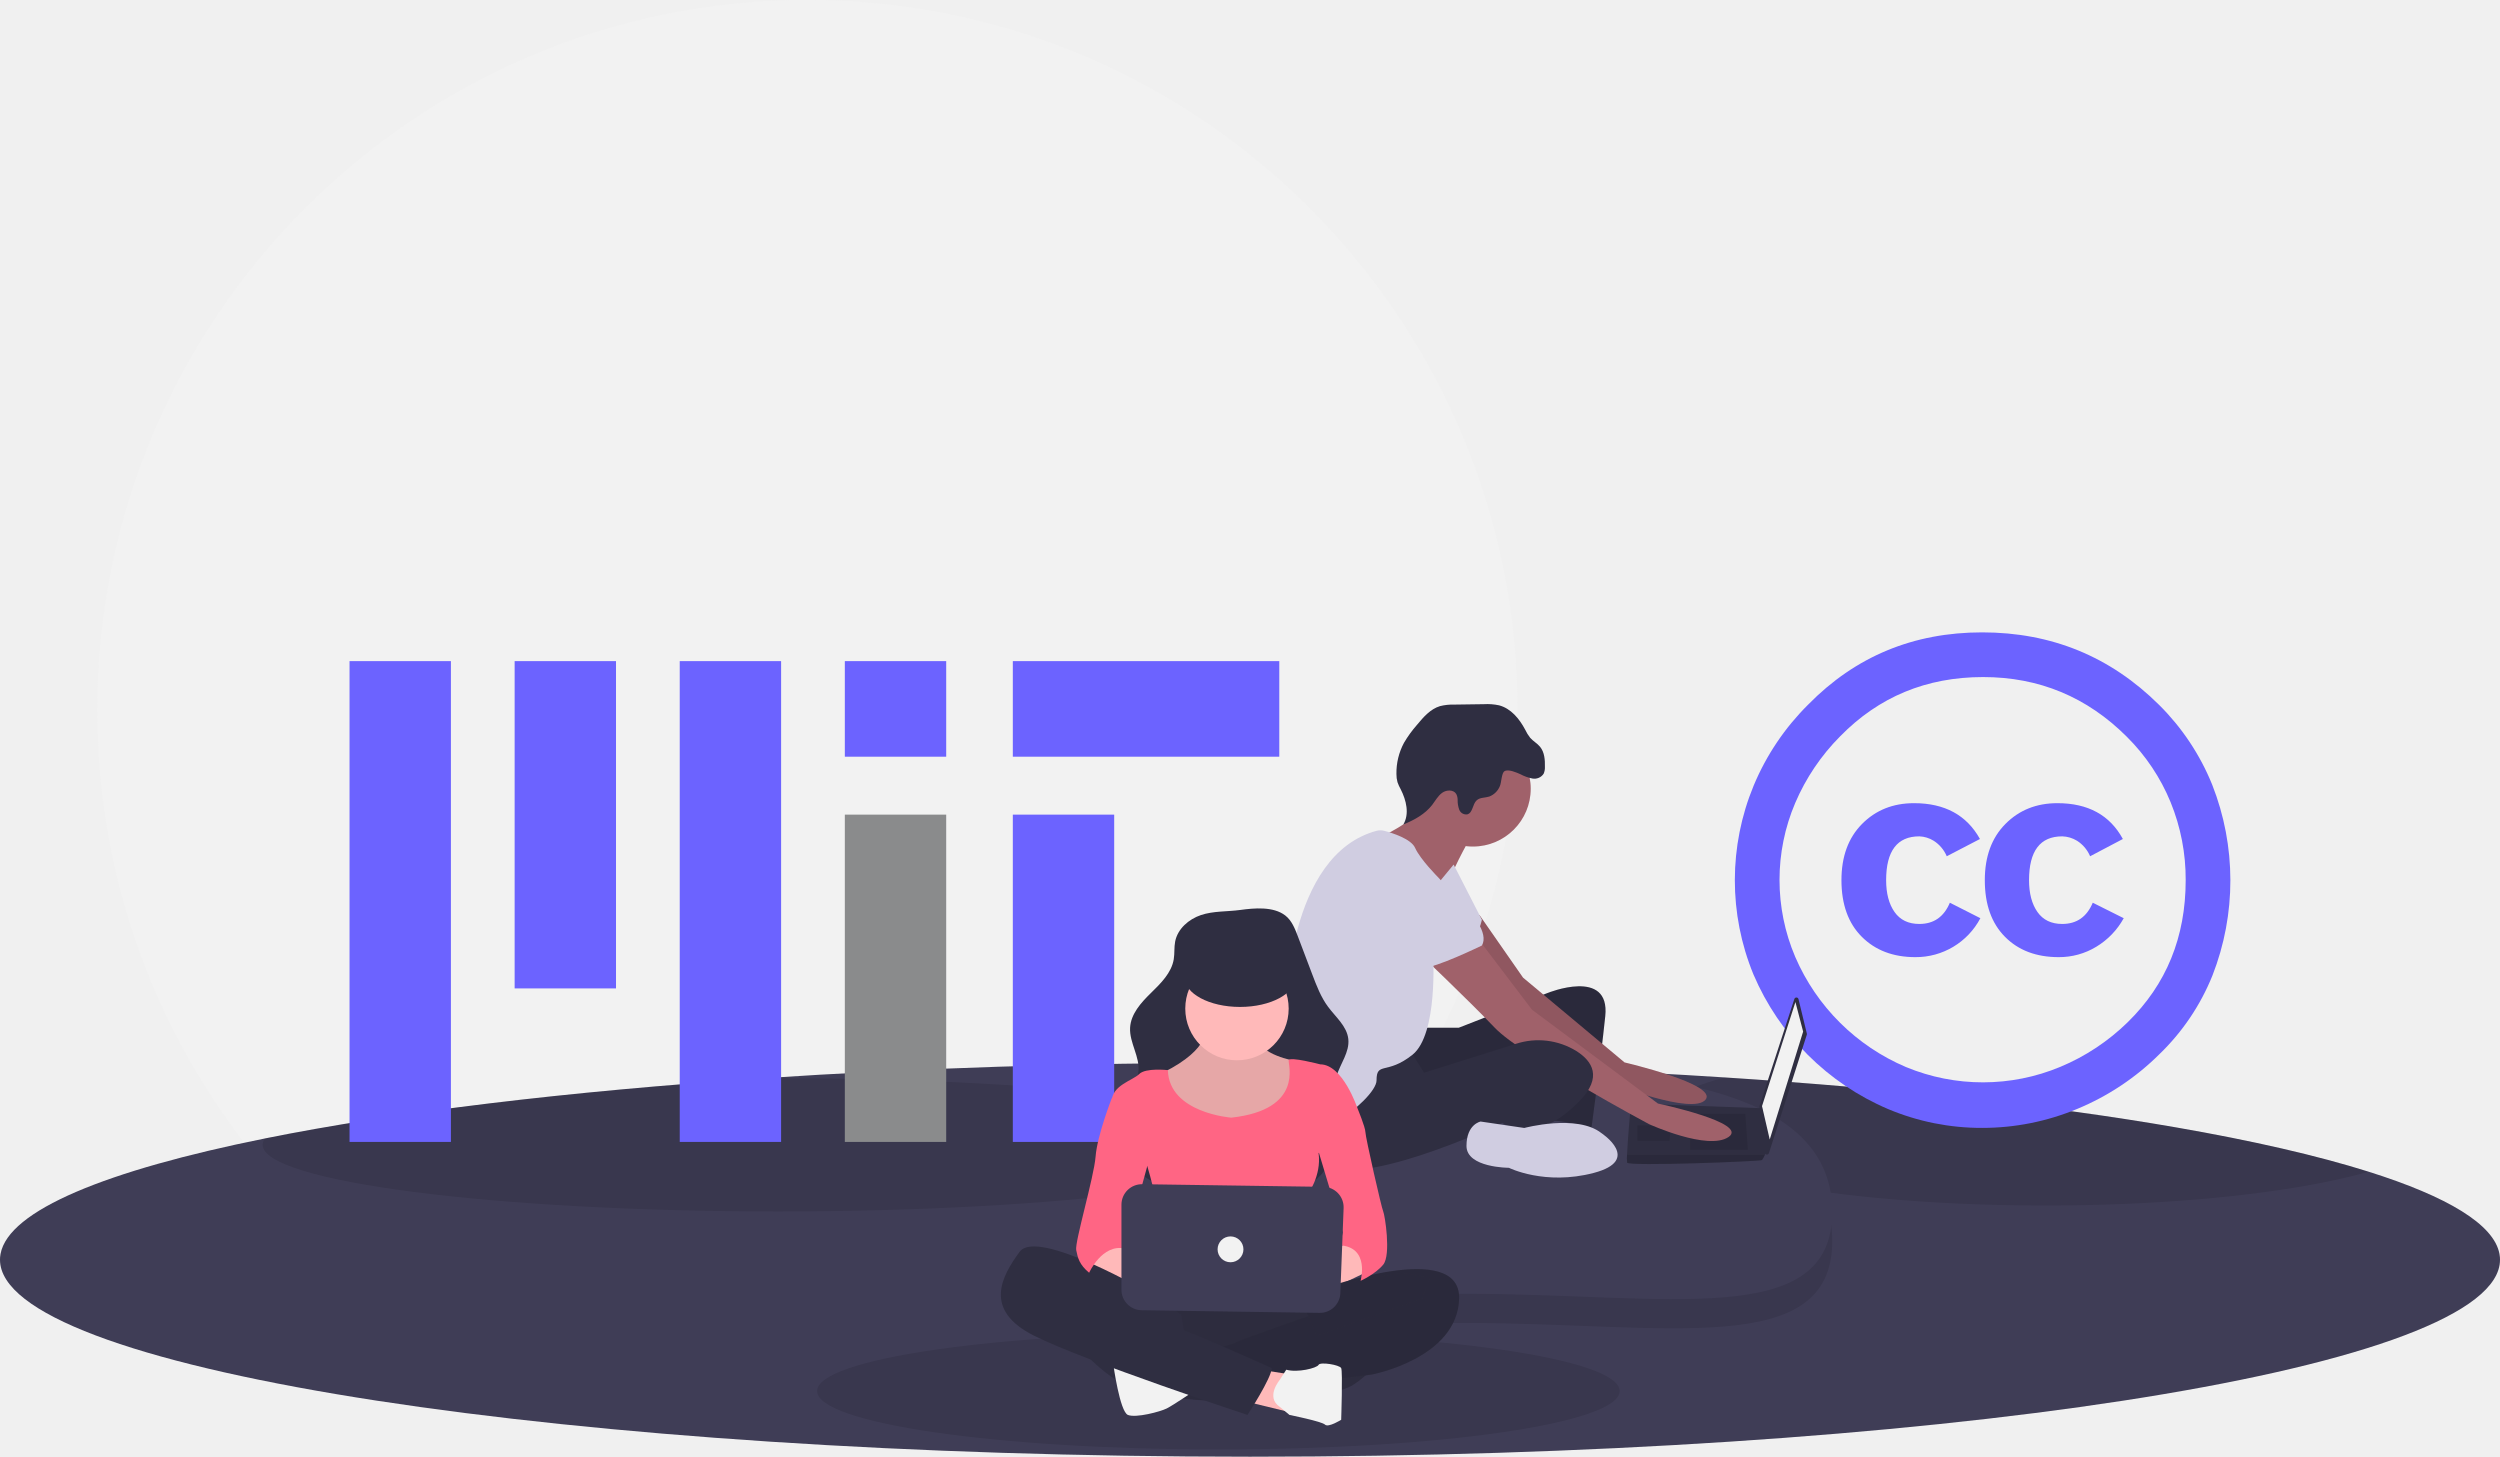
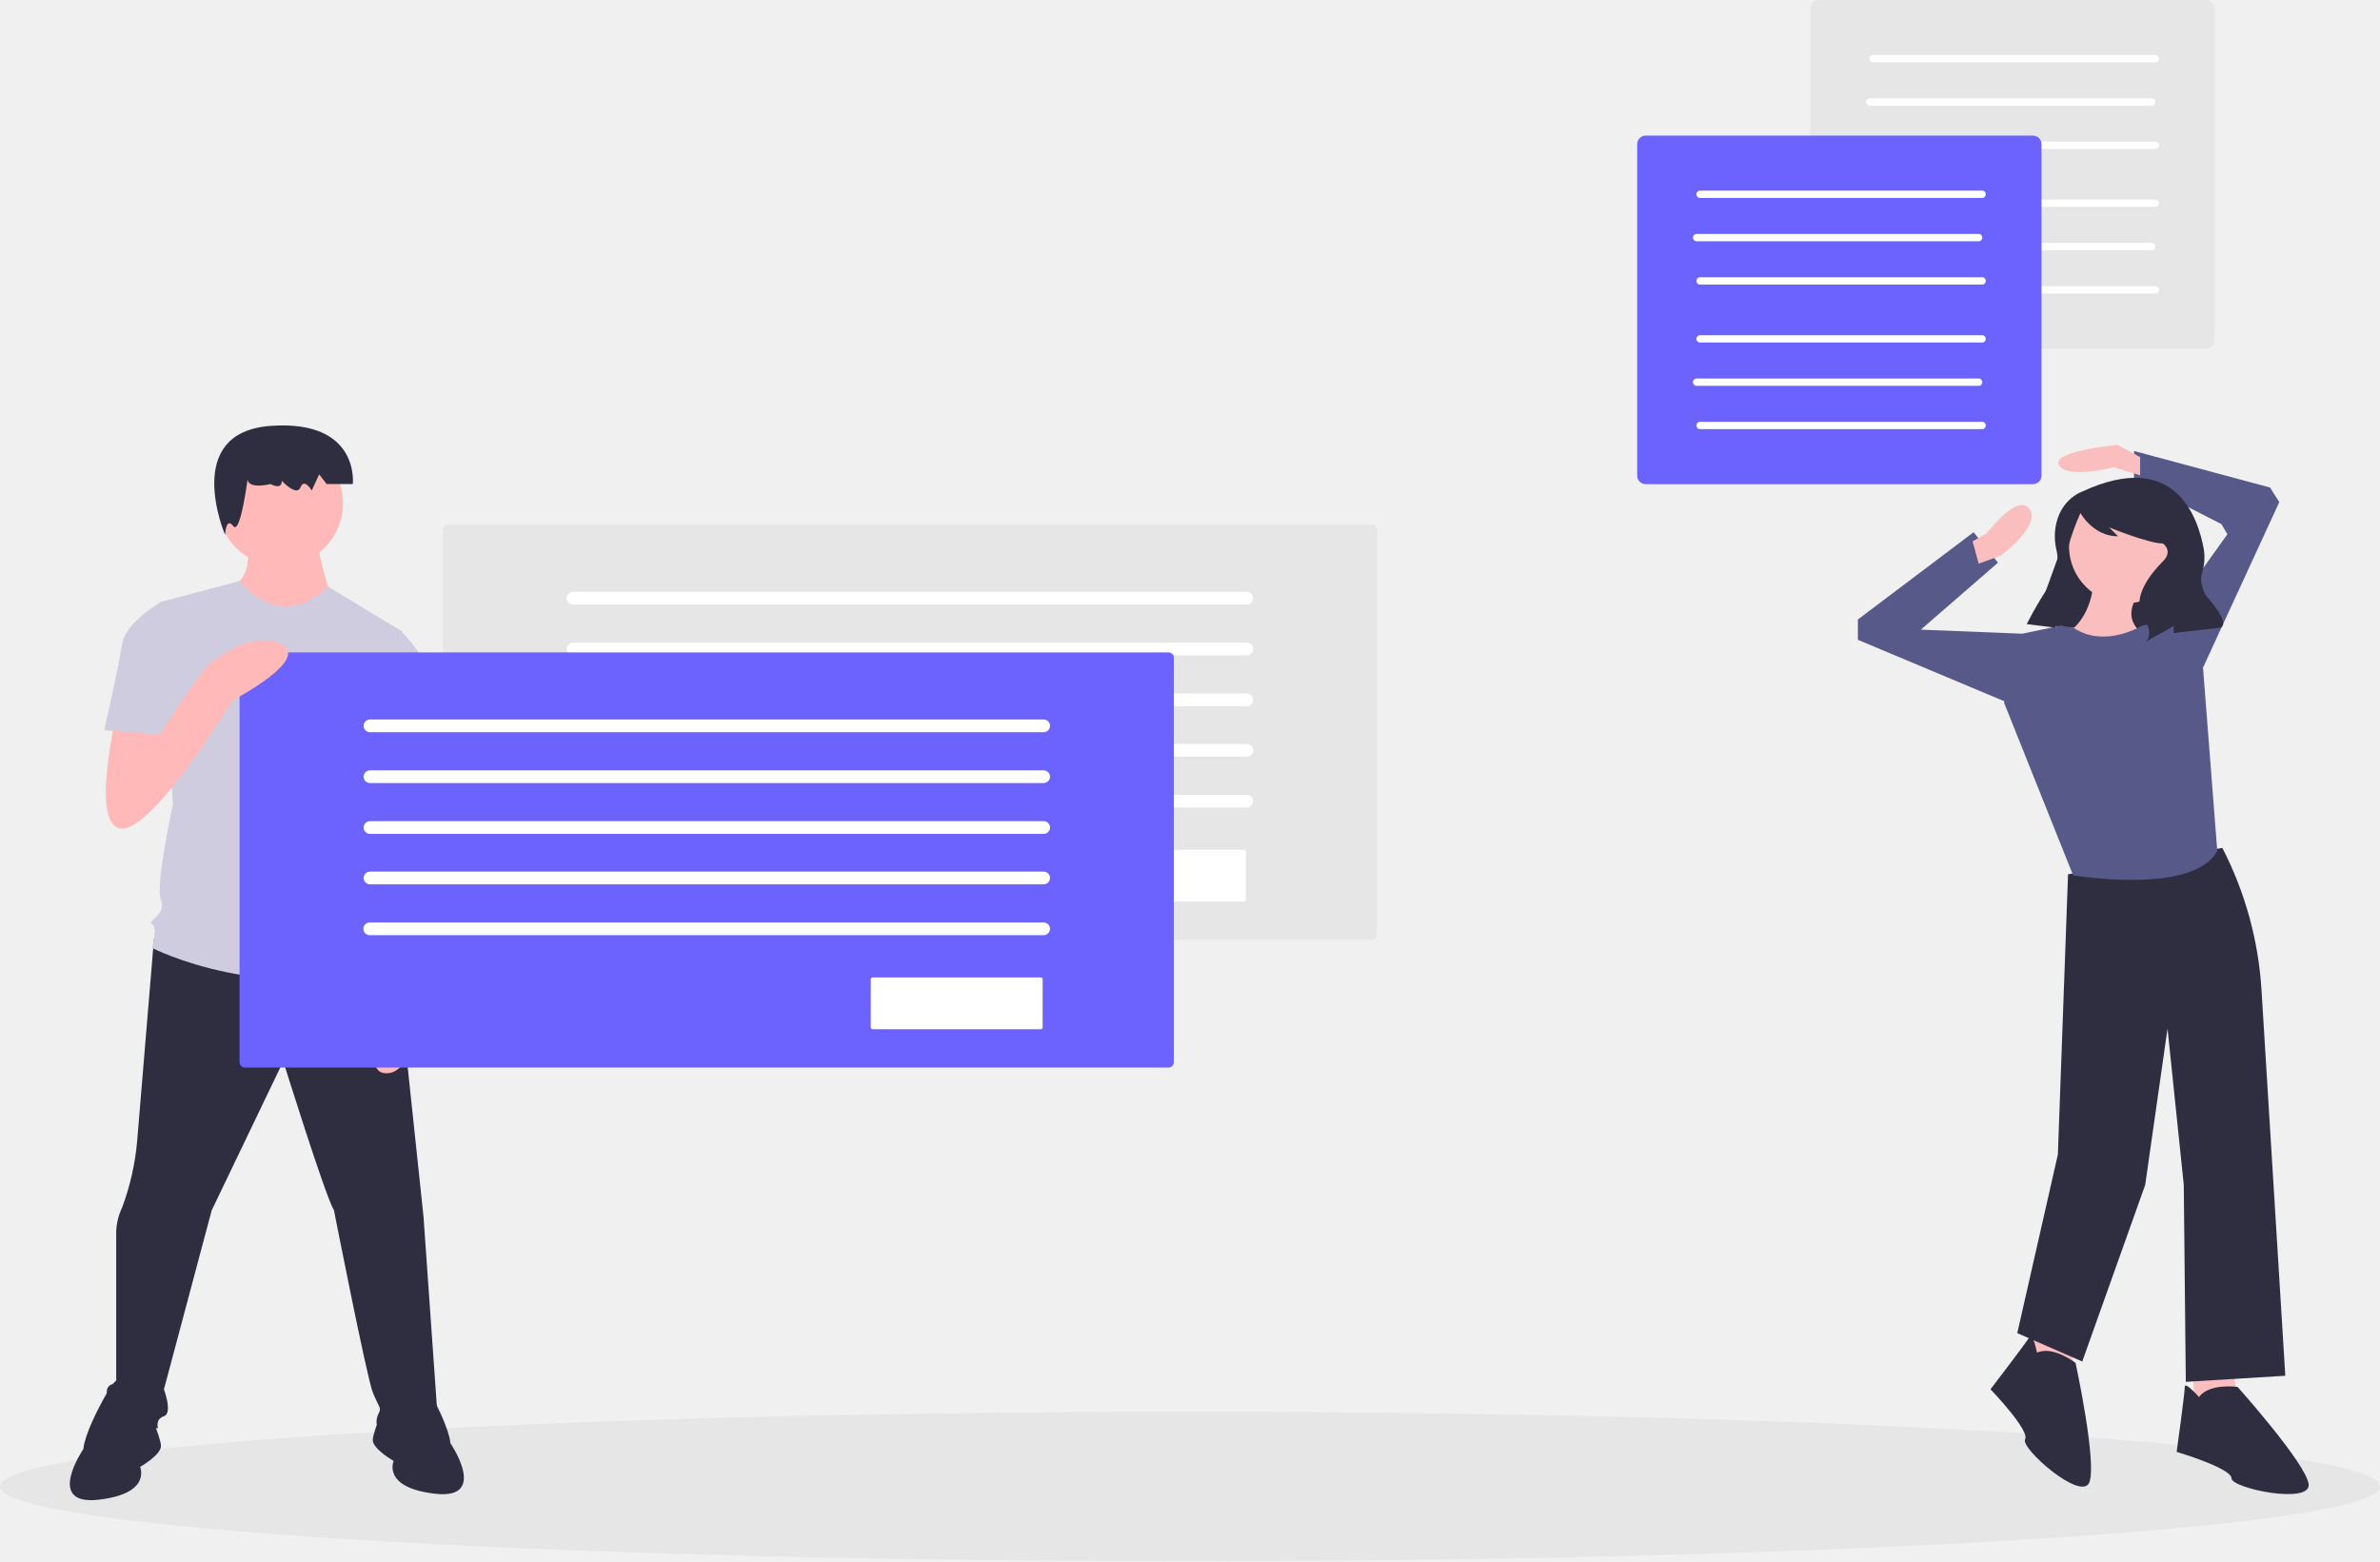
- <svg xmlns="http://www.w3.org/2000/svg" id="a58ef234-55dd-4456-b368-278f056cc5c7" data-name="Layer 1" width="1028" height="598.997" viewBox="0 0 1028 598.997">
-   <circle cx="332.005" cy="292.004" r="292.004" fill="#f2f2f2" />
-   <path d="M1114,668.499a13.69,13.69,0,0,1-.17,2.12c-7.14,43.76-234.46,78.88-513.83,78.88s-506.69-35.12-513.83-78.88a13.675,13.675,0,0,1-.17-2.12c0-.2,0-.41.02-.61,0-.11.01-.21.01-.32a.489.489,0,0,0,.01-.12c.04-.45.1-.88.18-1.32,3.26-17.89,43.35-34.33,108.74-47.5,53.48-10.77,123.89-19.36,204.93-24.76,61.5-4.1,129.12-6.37,200.11-6.37,57.12,0,112.06,1.47,163.38,4.17h.02q16.11.855,31.74,1.87c71.33,4.62,134.63,11.69,185.63,20.54,31.37,5.45,58.1,11.58,79.19,18.22h.01c32.46,10.23,51.6,21.7,53.81,33.83.08.44.14.87.18,1.32a.487.487,0,0,0,.01.12c0,.11.01.21.01.32C1114,668.089,1114,668.299,1114,668.499Z" transform="translate(-86 -150.5013)" fill="#3f3d56" />
-   <ellipse cx="501" cy="571.997" rx="165" ry="24" opacity="0.1" />
-   <path d="M1059.96,632.299c-5.77,1.65-12.27,3.18-19.4,4.58-29.36,5.78-69.42,9.33-113.53,9.33-49.28,0-93.45-4.43-123.38-11.44-24.84-5.82-39.88-13.39-39.88-21.7,0-7.3,11.64-14.06,31.37-19.53,71.33,4.62,134.63,11.69,185.63,20.54C1012.14,619.529,1038.87,625.659,1059.96,632.299Z" transform="translate(-86 -150.5013)" opacity="0.1" />
-   <path d="M618,621.249c0,15.13-94.92,27.4-212,27.4s-212-12.27-212-27.4a4.372,4.372,0,0,1,.96-2.62c53.48-10.77,123.89-19.36,204.93-24.76q3.045-.015,6.11-.01C523.08,593.859,618,606.119,618,621.249Z" transform="translate(-86 -150.5013)" opacity="0.1" />
-   <rect x="416.472" y="334.975" width="41.685" height="134.584" fill="#6c63ff" />
-   <rect x="279.506" y="271.851" width="41.685" height="197.708" fill="#6c63ff" />
-   <rect x="143.73" y="271.851" width="41.685" height="197.708" fill="#6c63ff" />
-   <rect x="211.618" y="271.851" width="41.685" height="134.584" fill="#6c63ff" />
-   <rect x="347.393" y="271.851" width="41.685" height="39.303" fill="#6c63ff" />
-   <rect x="347.393" y="334.975" width="41.685" height="134.584" fill="#8a8b8c" />
-   <rect x="416.472" y="271.851" width="109.573" height="39.303" fill="#6c63ff" />
-   <path d="M901.062,410.53q42.748,0,72.774,29.839A97.983,97.983,0,0,1,995.668,473.208a107.346,107.346,0,0,1,.096,78.409,93.533,93.533,0,0,1-21.739,32.294,104.704,104.704,0,0,1-33.841,22.561,101.425,101.425,0,0,1-39.114,7.823,99.015,99.015,0,0,1-38.662-7.734A104.845,104.845,0,0,1,807.007,551.165a101.764,101.764,0,0,1,.089-77.594A102.307,102.307,0,0,1,829.565,440.185Q858.674,410.537,901.062,410.53Zm.369,18.377q-34.93,0-58.768,24.379A87.595,87.595,0,0,0,824.197,480.668a80.789,80.789,0,0,0,0,63.311,86.249,86.249,0,0,0,45.577,45.31,82.687,82.687,0,0,0,63.41-.089,87.995,87.995,0,0,0,27.741-18.374q23.831-23.287,23.828-58.405a83.659,83.659,0,0,0-6.186-32.02,81.465,81.465,0,0,0-18.002-26.929Q935.989,428.909,901.431,428.908Zm-1.277,66.591-13.649,7.097a14.006,14.006,0,0,0-5.365-6.368,12.087,12.087,0,0,0-5.916-1.818q-13.64,0-13.646,18.011,0,8.186,3.454,13.095,3.458,4.914,10.192,4.916,8.916,0,12.557-8.733l12.551,6.368a29.99,29.99,0,0,1-26.745,16.012q-13.644,0-22.016-8.37-8.367-8.367-8.367-23.284,0-14.557,8.46-23.105,8.458-8.549,21.38-8.552Q891.97,480.757,900.155,495.498Zm58.765,0-13.465,7.097a13.992,13.992,0,0,0-5.368-6.368,12.373,12.373,0,0,0-6.094-1.818q-13.644,0-13.649,18.011,0,8.186,3.458,13.095,3.453,4.914,10.192,4.916,8.907,0,12.548-8.733l12.735,6.368a31.277,31.277,0,0,1-11.274,11.736,29.398,29.398,0,0,1-15.464,4.276q-13.831,0-22.099-8.37-8.291-8.367-8.284-23.284,0-14.557,8.463-23.105,8.453-8.549,21.373-8.552Q950.912,480.757,958.919,495.498Z" transform="translate(-86 -150.5013)" fill="#6c63ff" />
-   <path d="M839.417,660.837c0,48.737-67.934,33.663-151.113,33.663s-150.104,15.075-150.104-33.663,67.925-59.337,151.104-59.337S839.417,612.099,839.417,660.837Z" transform="translate(-86 -150.5013)" opacity="0.1" />
-   <path d="M839.417,648.837c0,48.737-67.934,33.663-151.113,33.663s-150.104,15.075-150.104-33.663,67.925-59.337,151.104-59.337S839.417,600.099,839.417,648.837Z" transform="translate(-86 -150.5013)" fill="#3f3d56" />
-   <path d="M825.542,561.343l3.434,14.164a.885.885,0,0,1-.017.478l-15.575,48.673a.885.885,0,0,1-1.722-.17l-2.155-18.961a.885.885,0,0,1,.038-.374l14.297-43.876A.885.885,0,0,1,825.542,561.343Z" transform="translate(-86 -150.5013)" fill="#2f2e41" />
-   <polygon points="738.278 412.038 741.449 424.19 727.711 468.572 724.541 454.835 738.278 412.038" fill="#f2f2f2" />
-   <path d="M755.064,628.584c.528,1.585,54.949-.528,55.477-1.057a11.469,11.469,0,0,0,1.162-2.113c.497-1.057.951-2.113.951-2.113l-2.113-17.108L756.649,604.279s-1.347,14.498-1.622,21.134A15.853,15.853,0,0,0,755.064,628.584Z" transform="translate(-86 -150.5013)" fill="#2f2e41" />
-   <polygon points="717.673 458.005 718.729 472.799 694.953 472.799 694.953 458.005 717.673 458.005" opacity="0.1" />
-   <polygon points="687.028 462.76 687.17 462.732 686.5 469.1 673.291 469.1 673.291 462.76 687.028 462.76" opacity="0.1" />
-   <path d="M755.064,628.584c.528,1.585,54.949-.528,55.477-1.057a11.469,11.469,0,0,0,1.162-2.113H755.027A15.853,15.853,0,0,0,755.064,628.584Z" transform="translate(-86 -150.5013)" opacity="0.1" />
-   <path d="M671.055,573.106h14.794l36.457-14.266s25.889-10.567,23.776,9.51S740.27,615.375,740.27,615.375s-11.624-5.284-17.964-3.698-2.113-32.23-2.113-32.23-51.779,24.833-56.534,21.663-5.812-25.361-5.812-25.361Z" transform="translate(-86 -150.5013)" fill="#2f2e41" />
-   <path d="M671.055,573.106h14.794l36.457-14.266s25.889-10.567,23.776,9.51S740.27,615.375,740.27,615.375s-11.624-5.284-17.964-3.698-2.113-32.23-2.113-32.23-51.779,24.833-56.534,21.663-5.812-25.361-5.812-25.361Z" transform="translate(-86 -150.5013)" opacity="0.1" />
-   <path d="M694.363,526.777l17.904,25.723,41.74,34.871s38.57,8.982,33.286,15.322-37.513-6.34-37.513-6.34S701.7,561.483,700.115,558.841s-19.021-27.474-19.021-27.474Z" transform="translate(-86 -150.5013)" fill="#a0616a" />
-   <path d="M694.363,526.777l17.904,25.723,41.74,34.871s38.57,8.982,33.286,15.322-37.513-6.34-37.513-6.34S701.7,561.483,700.115,558.841s-19.021-27.474-19.021-27.474Z" transform="translate(-86 -150.5013)" opacity="0.1" />
-   <circle cx="605.661" cy="324.331" r="23.776" fill="#a0616a" />
-   <path d="M690.076,495.967s-7.925,13.737-9.51,21.134-23.776-14.794-23.776-14.794l-2.906-7.661s20.87-9.775,19.285-17.7S690.076,495.967,690.076,495.967Z" transform="translate(-86 -150.5013)" fill="#a0616a" />
-   <path d="M683.736,506.005l11.624,22.719s-2.642,11.095-6.869,12.152-22.191-13.737-22.191-13.737Z" transform="translate(-86 -150.5013)" fill="#d0cde1" />
-   <path d="M694.303,537.178l21.663,28.531,51.779,38.57s37.513,7.925,29.06,13.737-32.758-5.284-32.758-5.284-52.307-28.003-63.403-39.627-31.701-31.173-31.701-31.173Z" transform="translate(-86 -150.5013)" fill="#a0616a" />
-   <path d="M665.244,581.56l6.34,10.039,37.839-11.905a29.751,29.751,0,0,1,24.771,2.989c6.604,4.161,10.831,10.765,1.321,20.54-19.021,19.549-31.701,8.982-31.701,8.982s-63.931,30.116-74.498,15.322-11.095-22.191-11.095-22.191S658.903,579.975,665.244,581.56Z" transform="translate(-86 -150.5013)" fill="#2f2e41" />
-   <path d="M744.497,616.432s16.907,11.095-3.17,16.379-34.871-2.113-34.871-2.113-17.436,0-17.436-8.982,5.812-10.039,5.812-10.039l17.964,2.642S734.458,608.506,744.497,616.432Z" transform="translate(-86 -150.5013)" fill="#d0cde1" />
-   <path d="M711.166,468.851a17.728,17.728,0,0,0,4.982,1.785,4.548,4.548,0,0,0,4.595-1.969,6.181,6.181,0,0,0,.522-2.795c.064-2.901-.146-6.038-1.985-8.283-1.17-1.429-2.878-2.33-4.089-3.724a17.598,17.598,0,0,1-2.067-3.378c-2.356-4.424-5.843-8.676-10.69-9.951a23.183,23.183,0,0,0-6.24-.477l-12.206.172a21.251,21.251,0,0,0-5.872.632c-3.929,1.188-6.789,4.492-9.409,7.651a47.851,47.851,0,0,0-5.396,7.448,26.133,26.133,0,0,0-3.098,12.804,11.98,11.98,0,0,0,.439,3.388,18.801,18.801,0,0,0,1.332,2.925c2.289,4.496,3.648,10.112,1.07,14.449,4.478-1.829,8.909-4.228,11.863-8.058,1.321-1.714,2.358-3.72,4.119-4.977s4.631-1.367,5.761.479a5.163,5.163,0,0,1,.583,2.418,11.084,11.084,0,0,0,.668,4.081,3.058,3.058,0,0,0,3.322,1.896c2.3-.648,2.08-4.179,3.852-5.782,1.346-1.218,3.422-.985,5.15-1.538a7.643,7.643,0,0,0,4.387-4.321c.655-1.468.645-5.31,1.884-6.105C706.194,466.625,709.726,468.21,711.166,468.851Z" transform="translate(-86 -150.5013)" fill="#2f2e41" />
-   <path d="M651.996,492.139a6.271,6.271,0,0,1,3.264.008c3.392.911,10.995,3.321,12.625,6.989,2.113,4.755,9.51,12.152,9.51,12.152s10.039,10.039,7.925,16.907-10.039,14.794-10.039,14.794,2.113,32.758-8.454,41.212-14.794,2.642-14.794,10.567-32.758,32.758-39.098,17.436c0,0,3.17-28.531,2.113-38.57C614.008,563.741,615.533,502.011,651.996,492.139Z" transform="translate(-86 -150.5013)" fill="#d0cde1" />
-   <path d="M668.942,505.477s32.23,23.776,26.418,33.815c0,0-19.549,9.51-23.776,8.982s-20.606-19.021-24.833-20.606S640.411,497.552,668.942,505.477Z" transform="translate(-86 -150.5013)" fill="#d0cde1" />
-   <path d="M579.811,526.783c-5.013,1.693-9.554,5.652-10.58,10.843-.476,2.406-.184,4.907-.585,7.327-.929,5.612-5.334,9.897-9.396,13.878s-8.258,8.606-8.555,14.286c-.325,6.22,4.186,12.047,3.406,18.226-.907,7.179-8.489,11.831-10.364,18.82-1.252,4.667.282,9.694,2.805,13.815,4.809,7.852,13.028,13.183,21.781,16.041s18.075,3.459,27.282,3.556c11.211.117,23.383-.845,31.806-8.244a25.48,25.48,0,0,0,8.459-16.588c.8-8.571-2.777-17.426-.31-25.673,1.553-5.19,5.447-9.93,4.866-15.316-.568-5.266-5.168-8.999-8.323-13.253-2.946-3.972-4.734-8.663-6.486-13.288l-5.995-15.824c-1.178-3.111-2.473-6.382-5.099-8.424-4.917-3.822-12.822-3.071-18.572-2.283C590.619,525.412,584.94,525.051,579.811,526.783Z" transform="translate(-86 -150.5013)" fill="#2f2e41" />
-   <path d="M581.688,572.877s2.657,8.637-17.274,18.602,1.993,20.595,1.993,20.595l23.253,5.315s23.917-3.322,26.575-7.308,7.308-17.274,5.979-19.267a31.061,31.061,0,0,0-3.322-3.986s-15.945-2.657-15.281-9.966S581.688,572.877,581.688,572.877Z" transform="translate(-86 -150.5013)" fill="#ffb9b9" />
-   <path d="M581.688,572.877s2.657,8.637-17.274,18.602,1.993,20.595,1.993,20.595l23.253,5.315s23.917-3.322,26.575-7.308,7.308-17.274,5.979-19.267a31.061,31.061,0,0,0-3.322-3.986s-15.945-2.657-15.281-9.966S581.688,572.877,581.688,572.877Z" transform="translate(-86 -150.5013)" opacity="0.1" />
-   <circle cx="508.643" cy="414.736" r="21.26" fill="#ffb9b9" />
-   <path d="M592.318,610.082s-25.604-1.872-26.089-19.539c0,0-9.122-1.057-11.78,1.601s-11.294,4.651-11.294,11.294,14.616,26.575,14.616,26.575,7.972,26.575,4.651,31.225-3.986,16.609-3.986,16.609,33.218-2.657,38.533,0,26.575,2.657,27.904,0-1.329-35.876-1.329-35.876,5.979-7.972,4.651-17.274L644.139,606.096s-5.979-17.938-15.281-17.938c0,0-12.623-3.322-12.955-1.661S622.215,606.76,592.318,610.082Z" transform="translate(-86 -150.5013)" fill="#ff6584" />
-   <path d="M532.525,668.547s5.979,9.301,21.26,11.294,17.938-3.322,16.609-4.651-17.274-7.308-17.274-7.308l-9.301-7.308Z" transform="translate(-86 -150.5013)" fill="#ffb9b9" />
-   <path d="M641.481,660.574l-17.274,9.966s-22.589-1.329-13.952,5.315,24.582,3.986,24.582,3.986l15.281-7.308Z" transform="translate(-86 -150.5013)" fill="#ffb9b9" />
-   <path d="M555.113,677.848s-15.945,39.198,3.322,45.177,72.416,4.651,84.375-3.322,15.281-18.602,13.287-21.924-15.281-12.623-24.582-13.287S555.113,677.848,555.113,677.848Z" transform="translate(-86 -150.5013)" fill="#2f2e41" />
-   <path d="M555.113,677.848s-15.945,39.198,3.322,45.177,72.416,4.651,84.375-3.322,15.281-18.602,13.287-21.924-15.281-12.623-24.582-13.287S555.113,677.848,555.113,677.848Z" transform="translate(-86 -150.5013)" opacity="0.05" />
-   <path d="M630.378,680.283s56.281-20.373,55.617,4.208-35.876,31.225-35.876,31.225l-10.63,1.329-58.465,1.993s1.993-10.63-2.657-11.959c0,0,15.281-3.986,15.945-4.651s38.533-13.952,41.191-14.616,10.63-5.979,16.609-5.315c0,0,6.644-5.315,13.952-3.986l-20.595,1.329Z" transform="translate(-86 -150.5013)" fill="#2f2e41" />
-   <path d="M630.378,680.283s56.281-20.373,55.617,4.208-35.876,31.225-35.876,31.225l-10.63,1.329-58.465,1.993s1.993-10.63-2.657-11.959c0,0,15.281-3.986,15.945-4.651s38.533-13.952,41.191-14.616,10.63-5.979,16.609-5.315c0,0,6.644-5.315,13.952-3.986l-20.595,1.329Z" transform="translate(-86 -150.5013)" opacity="0.1" />
-   <polygon points="534.434 533.081 541.53 549.271 584.714 533.99 588.036 525.354 576.741 523.36 554.035 527.347 544.187 530.004 534.434 533.081" fill="#2f2e41" />
-   <polygon points="534.434 533.081 541.53 549.271 584.714 533.99 588.036 525.354 576.741 523.36 554.035 527.347 544.187 530.004 534.434 533.081" opacity="0.1" />
-   <path d="M528.538,703.094s12.623,15.945,27.239,19.931,22.589-1.329,22.589-1.329L573.716,703.094l-1.993-11.959L563.086,685.156l-17.274-7.972-20.595-6.644s-8.637-1.329-8.637,0,7.972,21.26,7.972,21.26Z" transform="translate(-86 -150.5013)" fill="#2f2e41" />
-   <path d="M543.819,711.731s2.657,19.267,5.979,20.595,13.287-1.329,15.945-2.657,11.691-7.459,11.691-7.459S545.812,710.402,543.819,711.731Z" transform="translate(-86 -150.5013)" fill="#f2f2f2" />
-   <polygon points="518.277 563.223 530.9 565.216 529.571 580.496 511.964 576.22 518.277 563.223" fill="#ffb9b9" />
-   <path d="M612.186,717.977s-5.916,7.042.063,11.028l3.986,3.322s13.287,2.657,14.616,3.986,6.644-1.993,6.644-1.993.664-19.931,0-21.26-8.637-2.657-9.301-1.329-8.637,3.322-13.287,1.993Z" transform="translate(-86 -150.5013)" fill="#f2f2f2" />
-   <path d="M559.099,682.499s-46.506-27.239-53.814-17.274-15.281,23.917,5.979,34.547,87.697,32.554,87.697,32.554,9.966-15.281,9.966-19.267c0,0-35.212-15.945-41.191-17.274s-29.897-16.609-33.219-17.938-7.972-5.315-7.972-5.315Z" transform="translate(-86 -150.5013)" fill="#2f2e41" />
-   <path d="M545.812,600.117l-2.657,1.993s-5.979,15.281-6.644,23.917-8.637,35.212-7.972,38.533,1.329,5.979,5.315,9.301c0,0,5.315-11.959,14.616-9.966l11.294-41.191Z" transform="translate(-86 -150.5013)" fill="#ff6584" />
-   <path d="M638.824,600.117l5.315,5.979s3.322,7.972,3.322,9.966,6.644,31.225,7.308,32.554,3.322,17.938,0,21.924-9.301,6.644-9.301,6.644,3.986-13.952-8.637-14.616l1.329-5.315-11.959-39.862Z" transform="translate(-86 -150.5013)" fill="#ff6584" />
-   <path d="M547.141,645.858v34.995a8.413,8.413,0,0,0,8.289,8.413l73.185,1.084a8.413,8.413,0,0,0,8.532-8.089l1.346-34.999a8.413,8.413,0,0,0-8.285-8.736l-74.531-1.08A8.413,8.413,0,0,0,547.141,645.858Z" transform="translate(-86 -150.5013)" fill="#3f3d56" />
-   <ellipse cx="509.89" cy="401.732" rx="22.884" ry="12.322" fill="#2f2e41" />
-   <circle cx="505.986" cy="513.727" r="5.315" fill="#f2f2f2" />
+ <svg xmlns="http://www.w3.org/2000/svg" id="a5e41641-253a-4d07-9648-f1ab5b1a0370" data-name="Layer 1" width="894.134" height="586.584" viewBox="0 0 894.134 586.584">
+   <ellipse cx="447.067" cy="558.522" rx="447.067" ry="28.061" fill="#e6e6e6" />
+   <path d="M836.232,156.708a3.182,3.182,0,0,0-3.179,3.179V284.492A3.182,3.182,0,0,0,836.232,287.671H981.773a3.182,3.182,0,0,0,3.179-3.179V159.887a3.182,3.182,0,0,0-3.179-3.179Z" transform="translate(-152.9331 -156.7081)" fill="#e6e6e6" />
+   <path d="M856.417,231.709a1.398,1.398,0,0,0,0,2.739H962.897a1.398,1.398,0,0,0,0-2.739Z" transform="translate(-152.9331 -156.7081)" fill="#fff" />
+   <path d="M855.108,247.982a1.398,1.398,0,0,0,0,2.739H961.588a1.398,1.398,0,0,0,0-2.739Z" transform="translate(-152.9331 -156.7081)" fill="#fff" />
+   <path d="M856.417,264.256a1.398,1.398,0,0,0,0,2.739H962.897a1.398,1.398,0,0,0,0-2.739Z" transform="translate(-152.9331 -156.7081)" fill="#fff" />
+   <path d="M856.417,177.384a1.398,1.398,0,0,0,0,2.74H962.897a1.398,1.398,0,0,0,0-2.74Z" transform="translate(-152.9331 -156.7081)" fill="#fff" />
+   <path d="M855.108,193.658a1.398,1.398,0,0,0,0,2.74H961.588a1.398,1.398,0,0,0,0-2.74Z" transform="translate(-152.9331 -156.7081)" fill="#fff" />
+   <path d="M856.417,209.931a1.398,1.398,0,0,0,0,2.74H962.897a1.398,1.398,0,0,0,0-2.74Z" transform="translate(-152.9331 -156.7081)" fill="#fff" />
+   <path d="M771.179,207.662A3.182,3.182,0,0,0,768,210.841V335.446a3.182,3.182,0,0,0,3.179,3.179H916.72a3.182,3.182,0,0,0,3.179-3.179V210.841a3.182,3.182,0,0,0-3.179-3.179Z" transform="translate(-152.9331 -156.7081)" fill="#6c63ff" />
+   <path d="M791.364,282.663a1.398,1.398,0,0,0,0,2.739H897.844a1.398,1.398,0,0,0,0-2.739Z" transform="translate(-152.9331 -156.7081)" fill="#fff" />
+   <path d="M790.055,298.936a1.398,1.398,0,0,0,0,2.739H896.535a1.398,1.398,0,0,0,0-2.739Z" transform="translate(-152.9331 -156.7081)" fill="#fff" />
+   <path d="M791.364,315.21a1.398,1.398,0,0,0,0,2.739H897.844a1.398,1.398,0,0,0,0-2.739Z" transform="translate(-152.9331 -156.7081)" fill="#fff" />
+   <path d="M791.364,228.339a1.398,1.398,0,0,0,0,2.74H897.844a1.398,1.398,0,0,0,0-2.74Z" transform="translate(-152.9331 -156.7081)" fill="#fff" />
+   <path d="M790.055,244.612a1.398,1.398,0,0,0,0,2.74H896.535a1.398,1.398,0,0,0,0-2.74Z" transform="translate(-152.9331 -156.7081)" fill="#fff" />
+   <path d="M791.364,260.886a1.398,1.398,0,0,0,0,2.74H897.844a1.398,1.398,0,0,0,0-2.74Z" transform="translate(-152.9331 -156.7081)" fill="#fff" />
+   <polygon points="823.848 515.784 824.611 530.278 840.63 528.752 839.105 514.259 823.848 515.784" fill="#fbbebe" />
+   <polygon points="762.058 499.002 762.821 513.496 778.841 511.97 777.315 497.476 762.058 499.002" fill="#fbbebe" />
+   <path d="M987.842,475.3l-57.975,9.917L926.052,590.488l-15.257,67.129,24.411,10.68,23.648-66.367,8.391-58.738,6.103,58.738.763,73.995,37.379-2.288L1002.553,528.737a134.807,134.807,0,0,0-14.711-53.437Z" transform="translate(-152.9331 -156.7081)" fill="#2f2e41" />
+   <path d="M979.07,681.646s-5.34-6.103-5.34-3.814-3.051,24.411-3.051,24.411,20.597,6.103,20.597,9.917,29.751,9.917,28.988,2.289-26.699-36.616-26.699-36.616S982.884,676.307,979.07,681.646Z" transform="translate(-152.9331 -156.7081)" fill="#2f2e41" />
+   <path d="M918.208,664.956s-1.626-7.944-2.757-5.955-14.717,19.713-14.717,19.713,14.889,15.485,13.004,18.8,20.962,23.324,24.069,16.316-5.114-45.027-5.114-45.027S924.163,662.199,918.208,664.956Z" transform="translate(-152.9331 -156.7081)" fill="#2f2e41" />
+   <polygon points="764.106 234.499 806.338 238.537 820.415 200.175 779.985 190.435 764.106 234.499" fill="#2f2e41" />
+   <circle cx="798.674" cy="205.31" r="21.359" fill="#fbbebe" />
+   <path d="M939.402,374.987s0,14.494-11.443,20.597,27.462,12.968,27.462,12.968l3.814-12.968s-11.443-5.34-1.526-17.545Z" transform="translate(-152.9331 -156.7081)" fill="#fbbebe" />
+   <path d="M957.71,391.769s-13.971,8.654-25.675.894l-4.838-.894-14.494,3.051-6.866,25.936,25.936,64.841s45.007,7.628,54.161-9.154l-5.34-68.655-14.494-17.545Z" transform="translate(-152.9331 -156.7081)" fill="#575a89" />
+   <polygon points="811.643 235.824 836.816 200.733 834.528 196.919 801.726 180.137 801.726 169.457 852.836 183.188 856.294 188.668 826.136 254.132 811.643 235.824" fill="#575a89" />
+   <polygon points="761.295 238.875 759.77 238.112 721.628 236.587 750.616 211.413 741.462 199.971 697.98 232.773 697.98 240.401 759.77 266.337 761.295 238.875" fill="#575a89" />
+   <path d="M894.013,360.112l5.34-3.051s11.443-15.257,16.02-9.154-10.68,17.545-10.68,17.545l-8.391,3.051Z" transform="translate(-152.9331 -156.7081)" fill="#fbbebe" />
+   <path d="M956.947,328.454l-8.391-4.577s-25.174,2.289-22.122,7.628,20.597.763,20.597.763l9.917,3.051Z" transform="translate(-152.9331 -156.7081)" fill="#fbbebe" />
+   <path d="M935.21,341.403s-9.805,3.268-10.303,16.175a22.893,22.893,0,0,0,.681,6.129c.552,2.34.907,7.374-3.372,13.953a138.119,138.119,0,0,0-7.839,13.485l-.031.061,10.768,1.346,2.29-17.849a88.882,88.882,0,0,1,7.058-25.058l.075-.166s4.711,8.749,14.133,8.749l-3.365-3.365s14.806,6.057,20.191,6.057c0,0,4.038,2.692,0,6.73s-12.114,13.46-7.403,20.864.673,9.422.673,9.422l7.403-4.038,3.365-2.019v2.692l17.498-2.019s4.711-.673-5.384-12.114c0,0-2.666-4.443-1.5-8.275a19.329,19.329,0,0,0,.735-9.04C978.622,350.507,969.749,325.423,935.21,341.403Z" transform="translate(-152.9331 -156.7081)" fill="#2f2e41" />
+   <path d="M321.29,353.864a1.992,1.992,0,0,0-1.99,1.99V507.87a1.992,1.992,0,0,0,1.99,1.99h347.011a1.992,1.992,0,0,0,1.99-1.99V355.853a1.992,1.992,0,0,0-1.99-1.99Z" transform="translate(-152.9331 -156.7081)" fill="#e6e6e6" />
+   <path d="M621.344,383.854H368.248a2.388,2.388,0,1,1,0-4.775H621.344a2.388,2.388,0,0,1,0,4.775Z" transform="translate(-152.9331 -156.7081)" fill="#fff" />
+   <path d="M621.344,402.956H368.248a2.388,2.388,0,1,1,0-4.775H621.344a2.388,2.388,0,1,1,0,4.775Z" transform="translate(-152.9331 -156.7081)" fill="#fff" />
+   <path d="M621.344,422.057H368.248a2.388,2.388,0,1,1,0-4.775H621.344a2.388,2.388,0,0,1,0,4.775Z" transform="translate(-152.9331 -156.7081)" fill="#fff" />
+   <path d="M621.344,441.014H368.248a2.388,2.388,0,1,1,0-4.775H621.344a2.388,2.388,0,1,1,0,4.775Z" transform="translate(-152.9331 -156.7081)" fill="#fff" />
+   <path d="M621.344,460.116H368.248a2.388,2.388,0,1,1,0-4.775H621.344a2.388,2.388,0,0,1,0,4.775Z" transform="translate(-152.9331 -156.7081)" fill="#fff" />
+   <path d="M557.1,476.01a.682.682,0,0,0-.682.682v18.074a.682.682,0,0,0,.682.682H620.323a.682.682,0,0,0,.682-.682v-18.074a.682.682,0,0,0-.682-.682Z" transform="translate(-152.9331 -156.7081)" fill="#fff" />
+   <path d="M210.777,509.513s-5.22,62.764-6.341,76.214a95.647,95.647,0,0,1-5.604,24.657,23.185,23.185,0,0,0-2.242,8.966v57.16s-4.483,0-3.362,4.483,2.242,12.329,2.242,12.329h16.812s-1.121-3.362,2.242-4.483,0-10.087,0-10.087l17.932-67.246,26.899-56.039s15.691,50.435,19.053,56.039c0,0,12.329,62.763,14.57,68.367s3.362,5.604,2.242,7.845-1.121,4.483,0,5.604,22.415,0,22.415,0l-5.604-79.575-10.087-95.266L250.388,502.789Z" transform="translate(-152.9331 -156.7081)" fill="#2f2e41" />
+   <path d="M207.799,684.355s-5.604-20.174-14.57-4.483-8.966,21.295-8.966,21.295-14.57,21.295,5.604,19.053,15.691-12.329,15.691-12.329,7.845-4.483,7.845-7.845S207.799,684.355,207.799,684.355Z" transform="translate(-152.9331 -156.7081)" fill="#2f2e41" />
+   <path d="M298.582,682.113s5.604-20.174,14.57-4.483,8.966,21.295,8.966,21.295,14.57,21.295-5.604,19.053-15.691-12.329-15.691-12.329-7.845-4.483-7.845-7.845S298.582,682.113,298.582,682.113Z" transform="translate(-152.9331 -156.7081)" fill="#2f2e41" />
+   <path d="M245.905,358.209s2.242,14.57-4.483,17.932,14.57,15.691,20.174,15.691,15.691-11.208,15.691-11.208-5.604-16.812-4.483-20.174Z" transform="translate(-152.9331 -156.7081)" fill="#ffb9b9" />
+   <circle cx="105.301" cy="189.173" r="23.536" fill="#ffb9b9" />
+   <path d="M304.185,394.074,276.167,377.099s-15.942,18.096-33.189-2.078l-29.576,7.845,4.483,76.213s-6.725,30.261-4.483,35.865-5.604,7.845-3.362,8.966,0,8.966,0,8.966,43.71,22.415,91.904,5.604l-4.483-14.57a11.761,11.761,0,0,0-2.242-11.208s4.483-6.725-1.121-12.329c0,0,2.242-10.087-3.362-14.57L289.615,450.113l3.362-7.845Z" transform="translate(-152.9331 -156.7081)" fill="#cfcce0" />
+   <path d="M246.189,334.952s-2.806,6.073,8.418,3.644c0,0,4.209,2.429,4.209-1.214,0,0,5.612,6.073,7.015,2.429s4.209,1.214,4.209,1.214l2.806-6.073,2.806,3.644h9.821s2.806-24.29-30.866-21.861-17.107,40.914-17.107,40.914.271-6.908,3.077-3.265S246.189,334.952,246.189,334.952Z" transform="translate(-152.9331 -156.7081)" fill="#2f2e41" />
+   <path d="M314.272,438.905l1.121,23.536s4.483,43.71-4.483,62.763v10.087s-2.242,25.778-13.449,24.657,3.362-36.986,3.362-36.986l-2.242-49.314-2.242-28.019Z" transform="translate(-152.9331 -156.7081)" fill="#ffb9b9" />
+   <path d="M291.857,395.195l11.18-1.816a54.586,54.586,0,0,1,15.718,28.715c3.362,17.932,4.483,21.295,4.483,21.295l-26.899,6.725L281.77,422.094Z" transform="translate(-152.9331 -156.7081)" fill="#cfcce0" />
+   <path d="M244.928,401.835a1.992,1.992,0,0,0-1.99,1.99V555.841a1.992,1.992,0,0,0,1.99,1.99h347.011a1.992,1.992,0,0,0,1.99-1.99V403.824a1.992,1.992,0,0,0-1.99-1.99Z" transform="translate(-152.9331 -156.7081)" fill="#6c63ff" />
+   <path d="M544.981,431.825H291.886a2.388,2.388,0,0,1,0-4.775H544.981a2.388,2.388,0,1,1,0,4.775Z" transform="translate(-152.9331 -156.7081)" fill="#fff" />
+   <path d="M544.981,450.927H291.886a2.388,2.388,0,0,1,0-4.775H544.981a2.388,2.388,0,1,1,0,4.775Z" transform="translate(-152.9331 -156.7081)" fill="#fff" />
+   <path d="M544.981,470.029H291.886a2.388,2.388,0,0,1,0-4.775H544.981a2.388,2.388,0,1,1,0,4.775Z" transform="translate(-152.9331 -156.7081)" fill="#fff" />
+   <path d="M544.981,488.986H291.886a2.388,2.388,0,0,1,0-4.775H544.981a2.388,2.388,0,1,1,0,4.775Z" transform="translate(-152.9331 -156.7081)" fill="#fff" />
+   <path d="M544.981,508.087H291.886a2.388,2.388,0,1,1,0-4.775H544.981a2.388,2.388,0,1,1,0,4.775Z" transform="translate(-152.9331 -156.7081)" fill="#fff" />
+   <path d="M480.738,523.982a.682.682,0,0,0-.682.682v18.074a.682.682,0,0,0,.682.682h63.223a.682.682,0,0,0,.682-.682v-18.074a.682.682,0,0,0-.682-.682Z" transform="translate(-152.9331 -156.7081)" fill="#fff" />
+   <path d="M196.591,425.456s-10.087,42.589,2.242,42.589,41.469-48.193,41.469-48.193,30.261-15.691,17.932-21.295-28.019,8.966-28.019,8.966l-18.105,25.136-.948-12.808Z" transform="translate(-152.9331 -156.7081)" fill="#ffb9b9" />
+   <path d="M220.127,389.591l-6.725-6.725s-13.449,7.845-14.57,15.691-6.725,32.502-6.725,32.502l20.734,1.681,6.725-10.087Z" transform="translate(-152.9331 -156.7081)" fill="#cfcce0" />
</svg>
